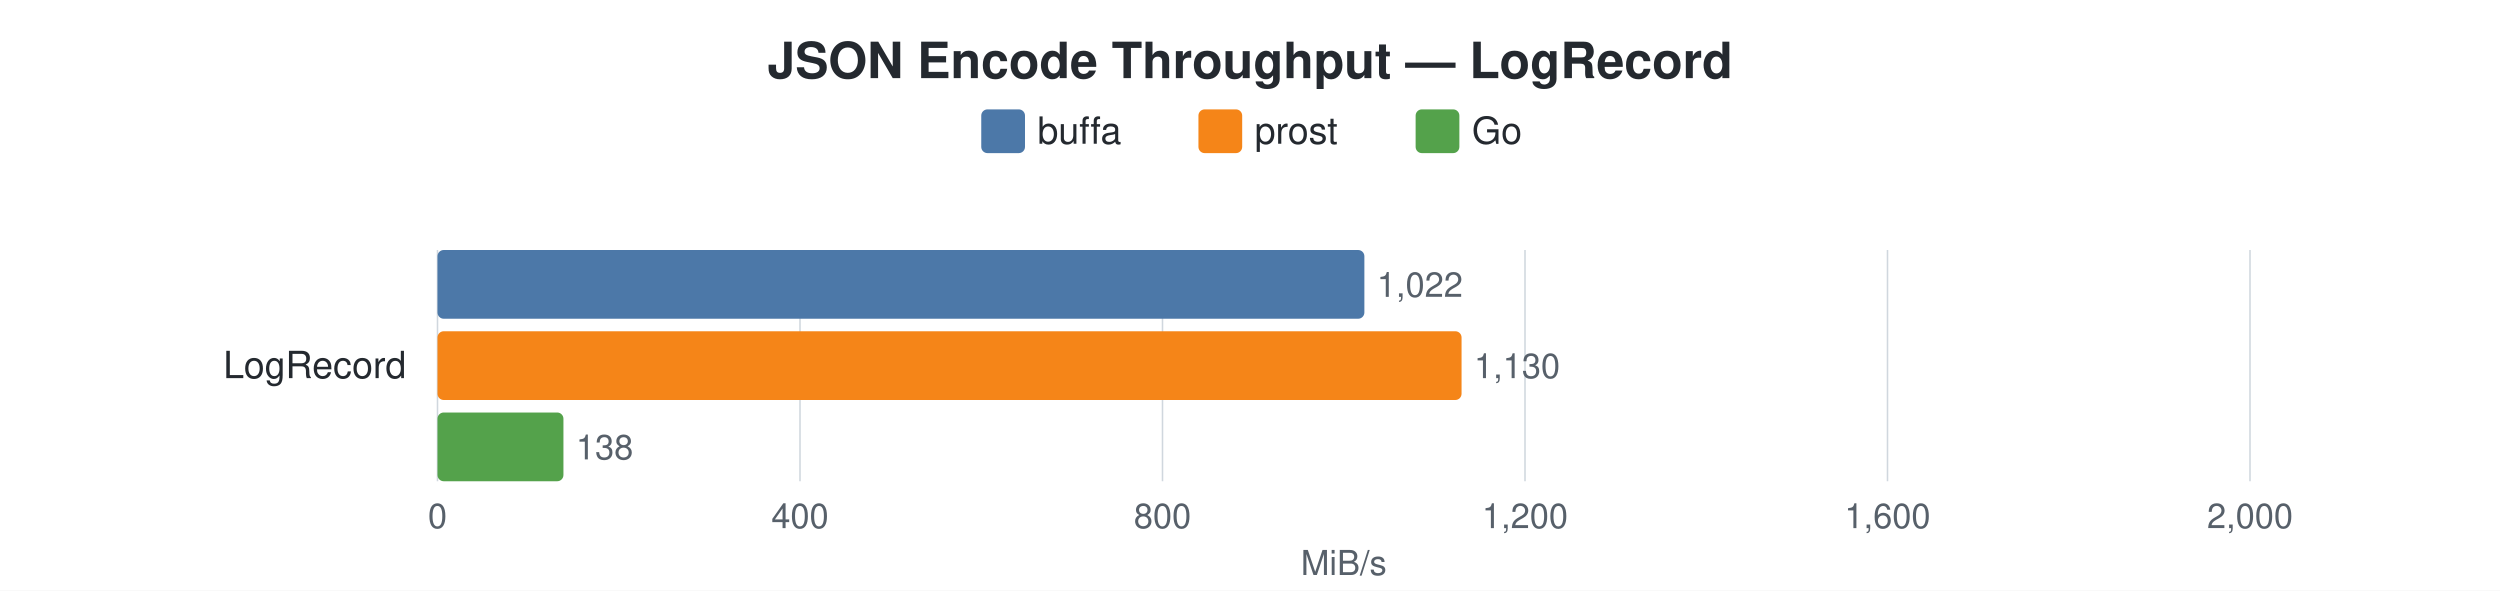
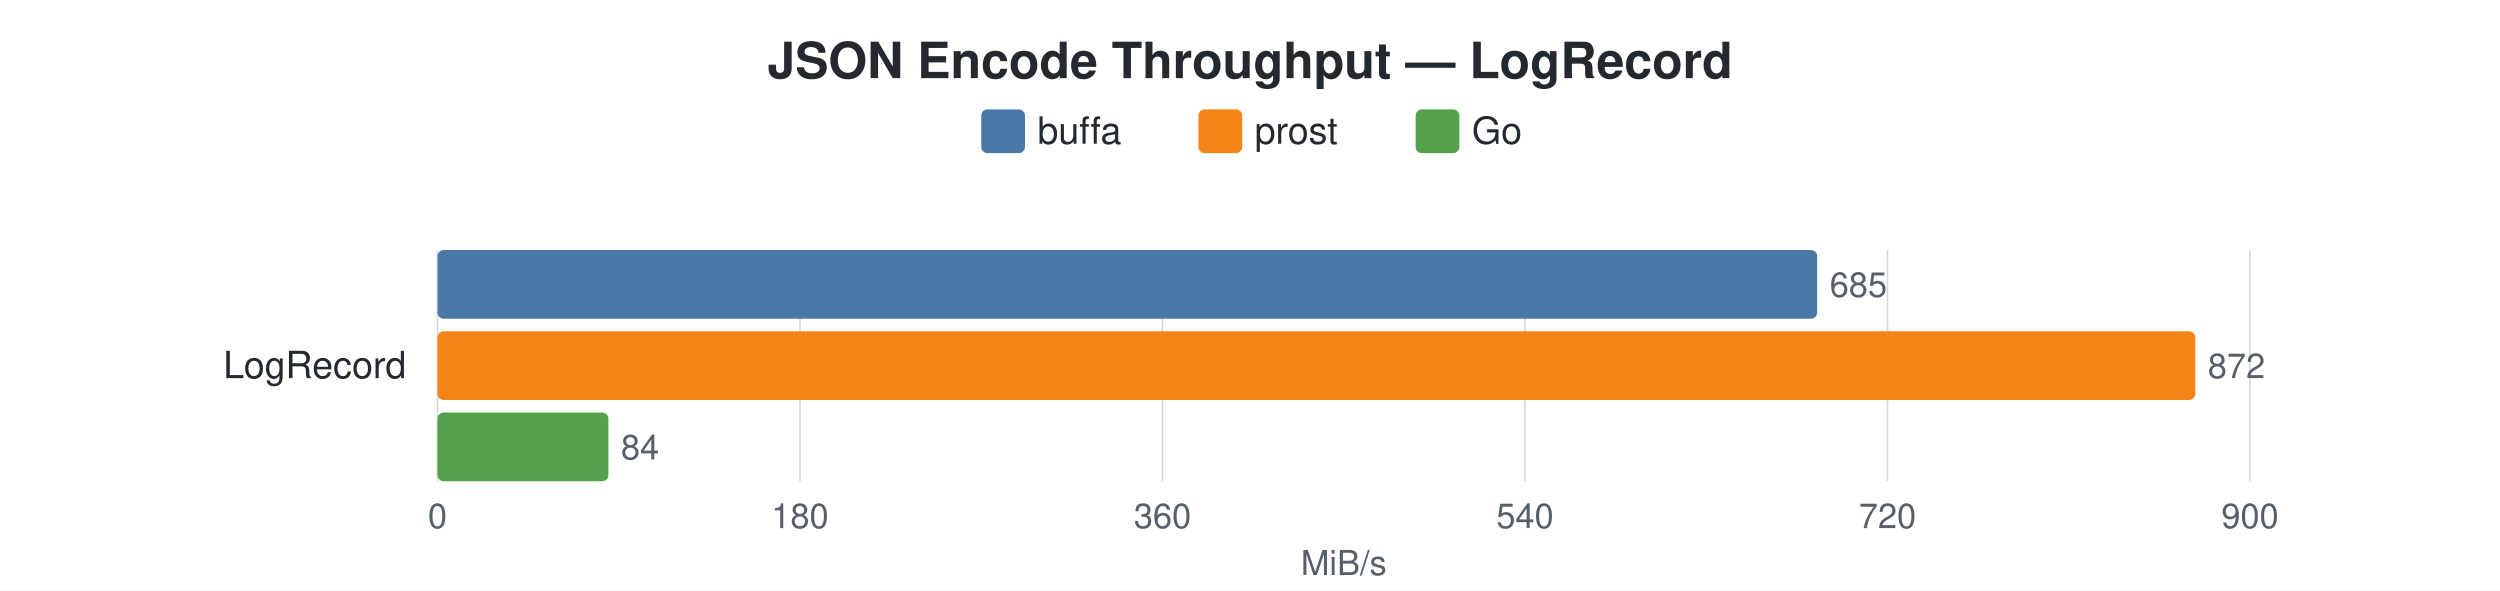
<svg xmlns="http://www.w3.org/2000/svg" width="800" height="189" viewBox="0 0 800 189">
  <style>
    text { font-family: -apple-system, BlinkMacSystemFont, "Segoe UI", Helvetica, Arial, sans-serif; }
    .title { font-size: 16px; font-weight: 600; fill: #24292f; }
    .label { font-size: 12px; fill: #24292f; }
    .value { font-size: 11px; fill: #57606a; }
    .axis-label { font-size: 11px; fill: #57606a; }
    .legend-text { font-size: 12px; fill: #24292f; }
    .grid { stroke: #d0d7de; stroke-width: 0.5; }
  </style>
  <rect width="100%" height="100%" fill="white" />
  <text x="400.0" y="25" text-anchor="middle" class="title">JSON Encode Throughput — LogRecord</text>
  <rect x="314" y="35" width="14" height="14" rx="2" fill="#4C78A8" />
  <text x="332" y="46" class="legend-text">buffa</text>
  <rect x="383.5" y="35" width="14" height="14" rx="2" fill="#F58518" />
  <text x="401.5" y="46" class="legend-text">prost</text>
  <rect x="453" y="35" width="14" height="14" rx="2" fill="#54A24B" />
  <text x="471" y="46" class="legend-text">Go</text>
  <line x1="140.0" y1="80" x2="140.0" y2="154" class="grid" />
  <text x="140.0" y="169" text-anchor="middle" class="axis-label">0</text>
  <line x1="256.0" y1="80" x2="256.0" y2="154" class="grid" />
-   <text x="256.0" y="169" text-anchor="middle" class="axis-label">400</text>
+   <text x="256.0" y="169" text-anchor="middle" class="axis-label">180</text>
  <line x1="372.0" y1="80" x2="372.0" y2="154" class="grid" />
-   <text x="372.0" y="169" text-anchor="middle" class="axis-label">800</text>
+   <text x="372.0" y="169" text-anchor="middle" class="axis-label">360</text>
  <line x1="488.0" y1="80" x2="488.0" y2="154" class="grid" />
-   <text x="488.0" y="169" text-anchor="middle" class="axis-label">1,200</text>
+   <text x="488.0" y="169" text-anchor="middle" class="axis-label">540</text>
  <line x1="604.0" y1="80" x2="604.0" y2="154" class="grid" />
-   <text x="604.0" y="169" text-anchor="middle" class="axis-label">1,600</text>
+   <text x="604.0" y="169" text-anchor="middle" class="axis-label">720</text>
  <line x1="720.0" y1="80" x2="720.0" y2="154" class="grid" />
-   <text x="720.0" y="169" text-anchor="middle" class="axis-label">2,000</text>
+   <text x="720.0" y="169" text-anchor="middle" class="axis-label">900</text>
  <text x="430.0" y="184" text-anchor="middle" class="axis-label">MiB/s</text>
  <text x="130" y="121.0" text-anchor="end" class="label">LogRecord</text>
-   <rect x="140" y="80.0" width="296.6" height="22" rx="2" fill="#4C78A8" />
-   <text x="440.6" y="95.0" class="value">1,022</text>
-   <rect x="140" y="106.0" width="327.7" height="22" rx="2" fill="#F58518" />
-   <text x="471.7" y="121.0" class="value">1,130</text>
-   <rect x="140" y="132.0" width="40.3" height="22" rx="2" fill="#54A24B" />
-   <text x="184.3" y="147.0" class="value">138</text>
+   <rect x="140" y="80.0" width="441.5" height="22" rx="2" fill="#4C78A8" />
+   <text x="585.5" y="95.0" class="value">685</text>
+   <rect x="140" y="106.0" width="562.5" height="22" rx="2" fill="#F58518" />
+   <text x="706.5" y="121.0" class="value">872</text>
+   <rect x="140" y="132.0" width="54.7" height="22" rx="2" fill="#54A24B" />
+   <text x="198.7" y="147.0" class="value">84</text>
</svg>
